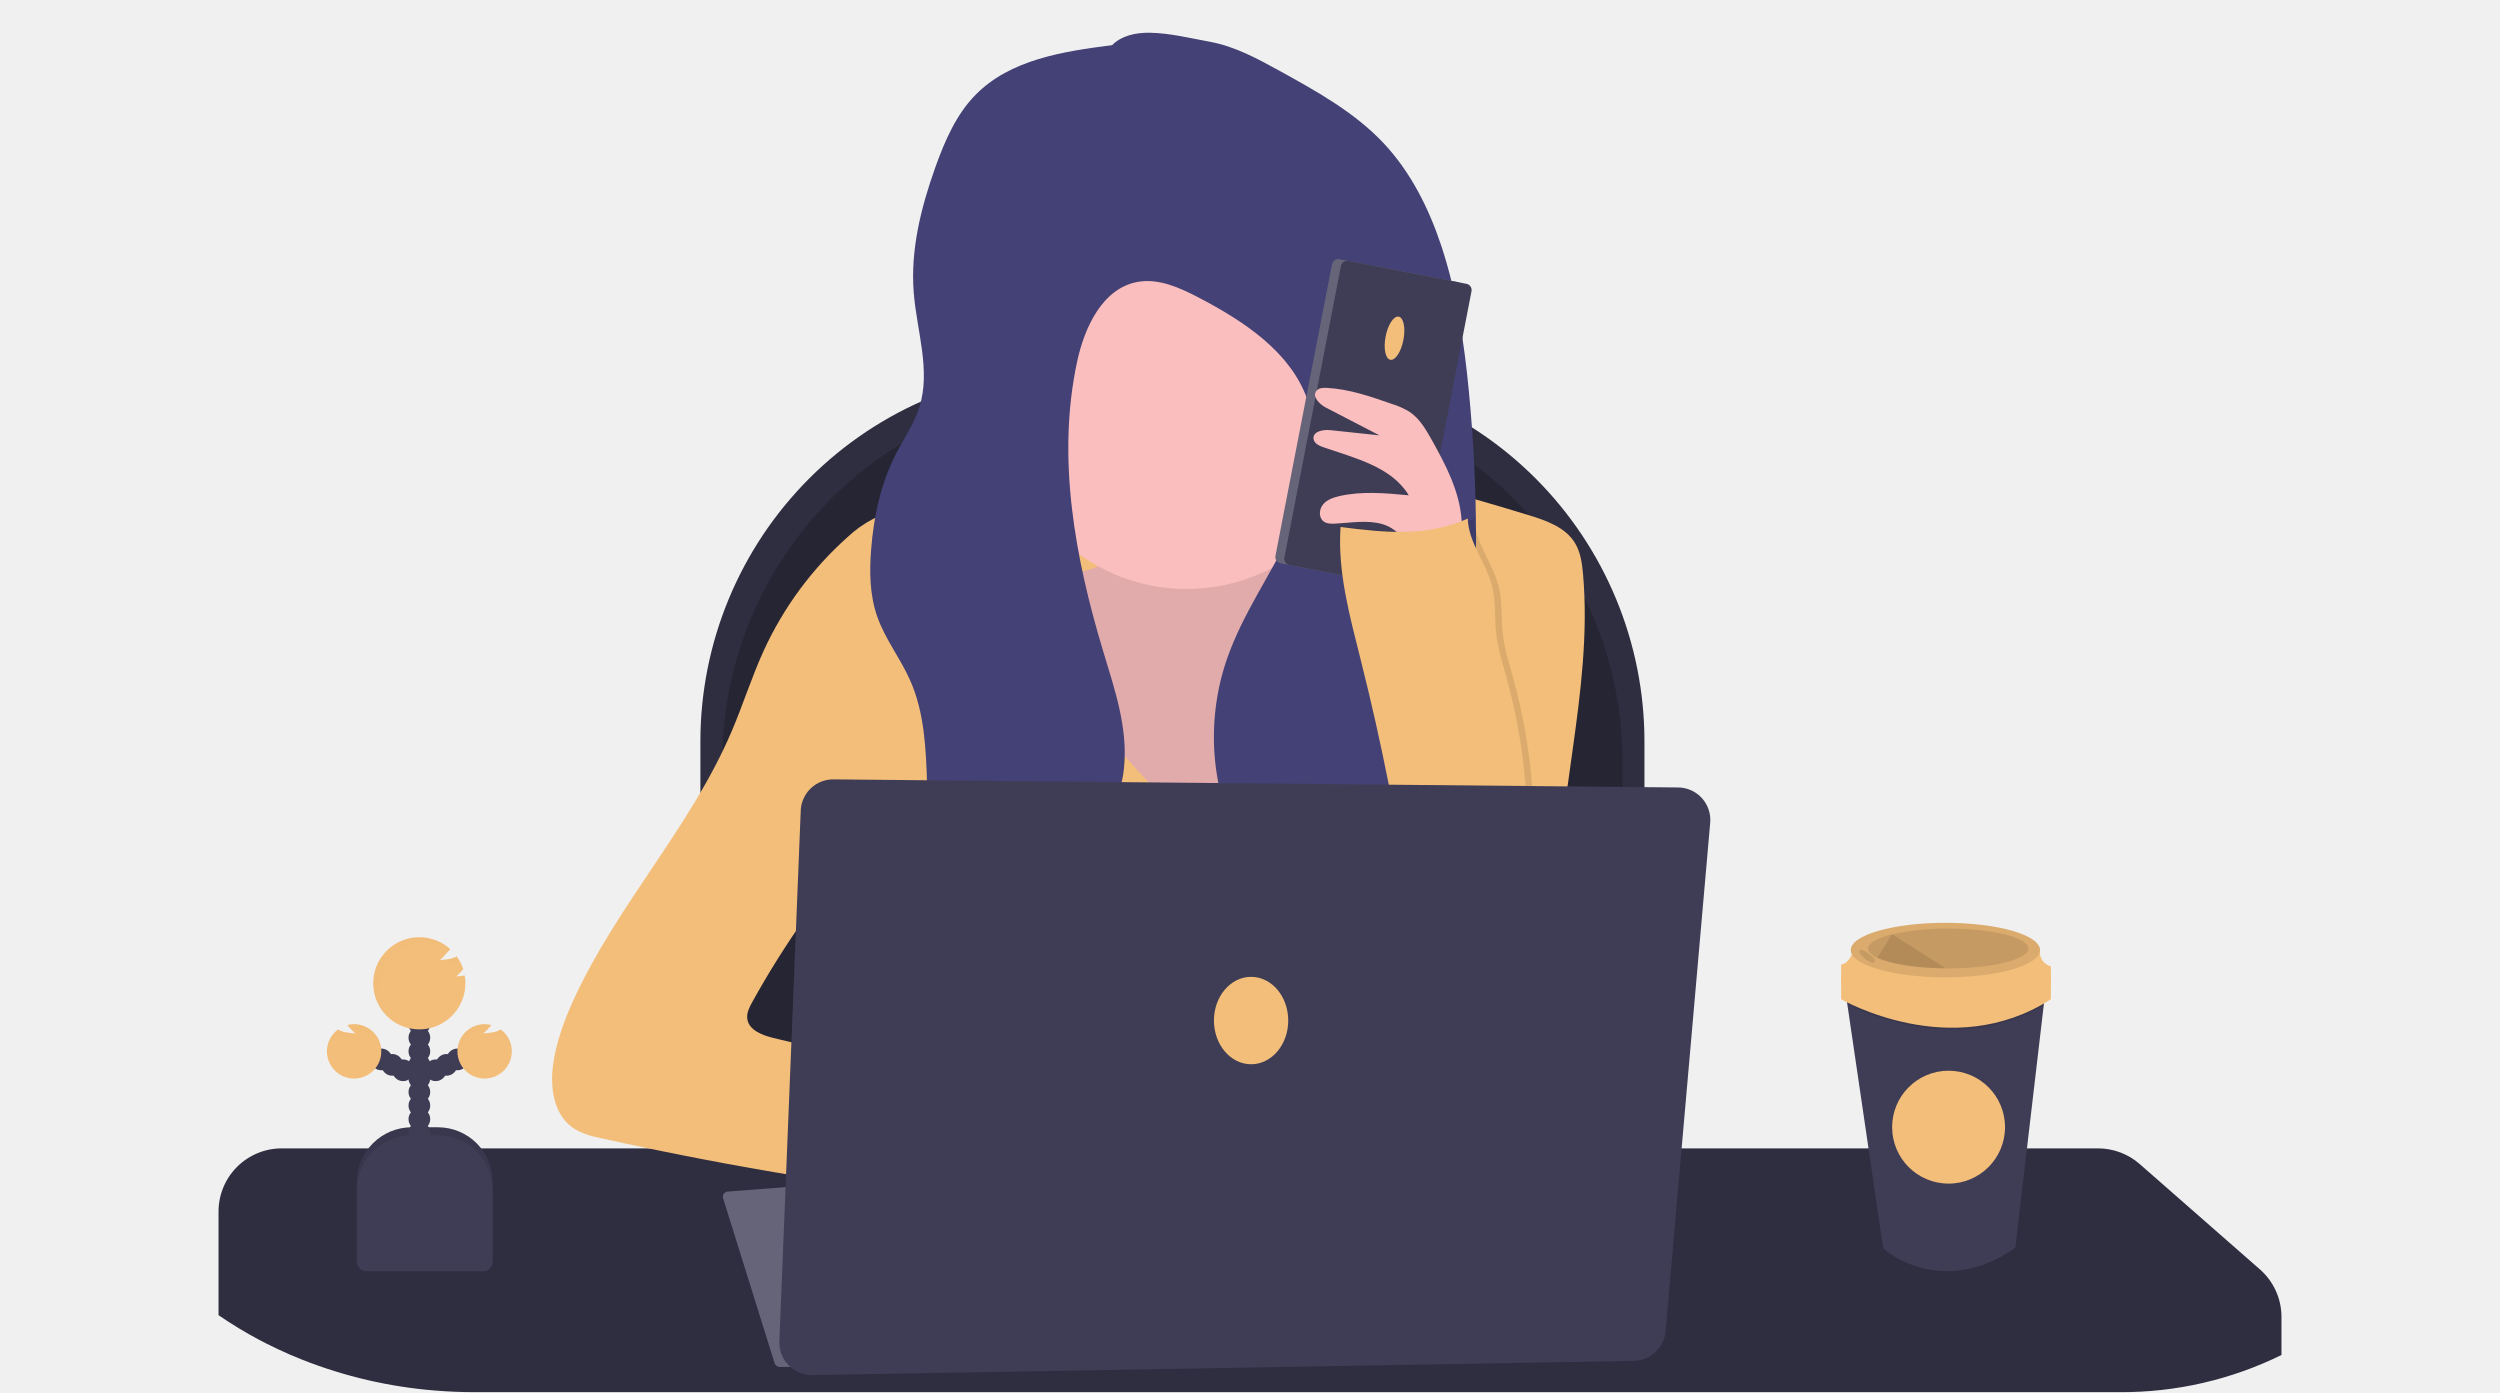
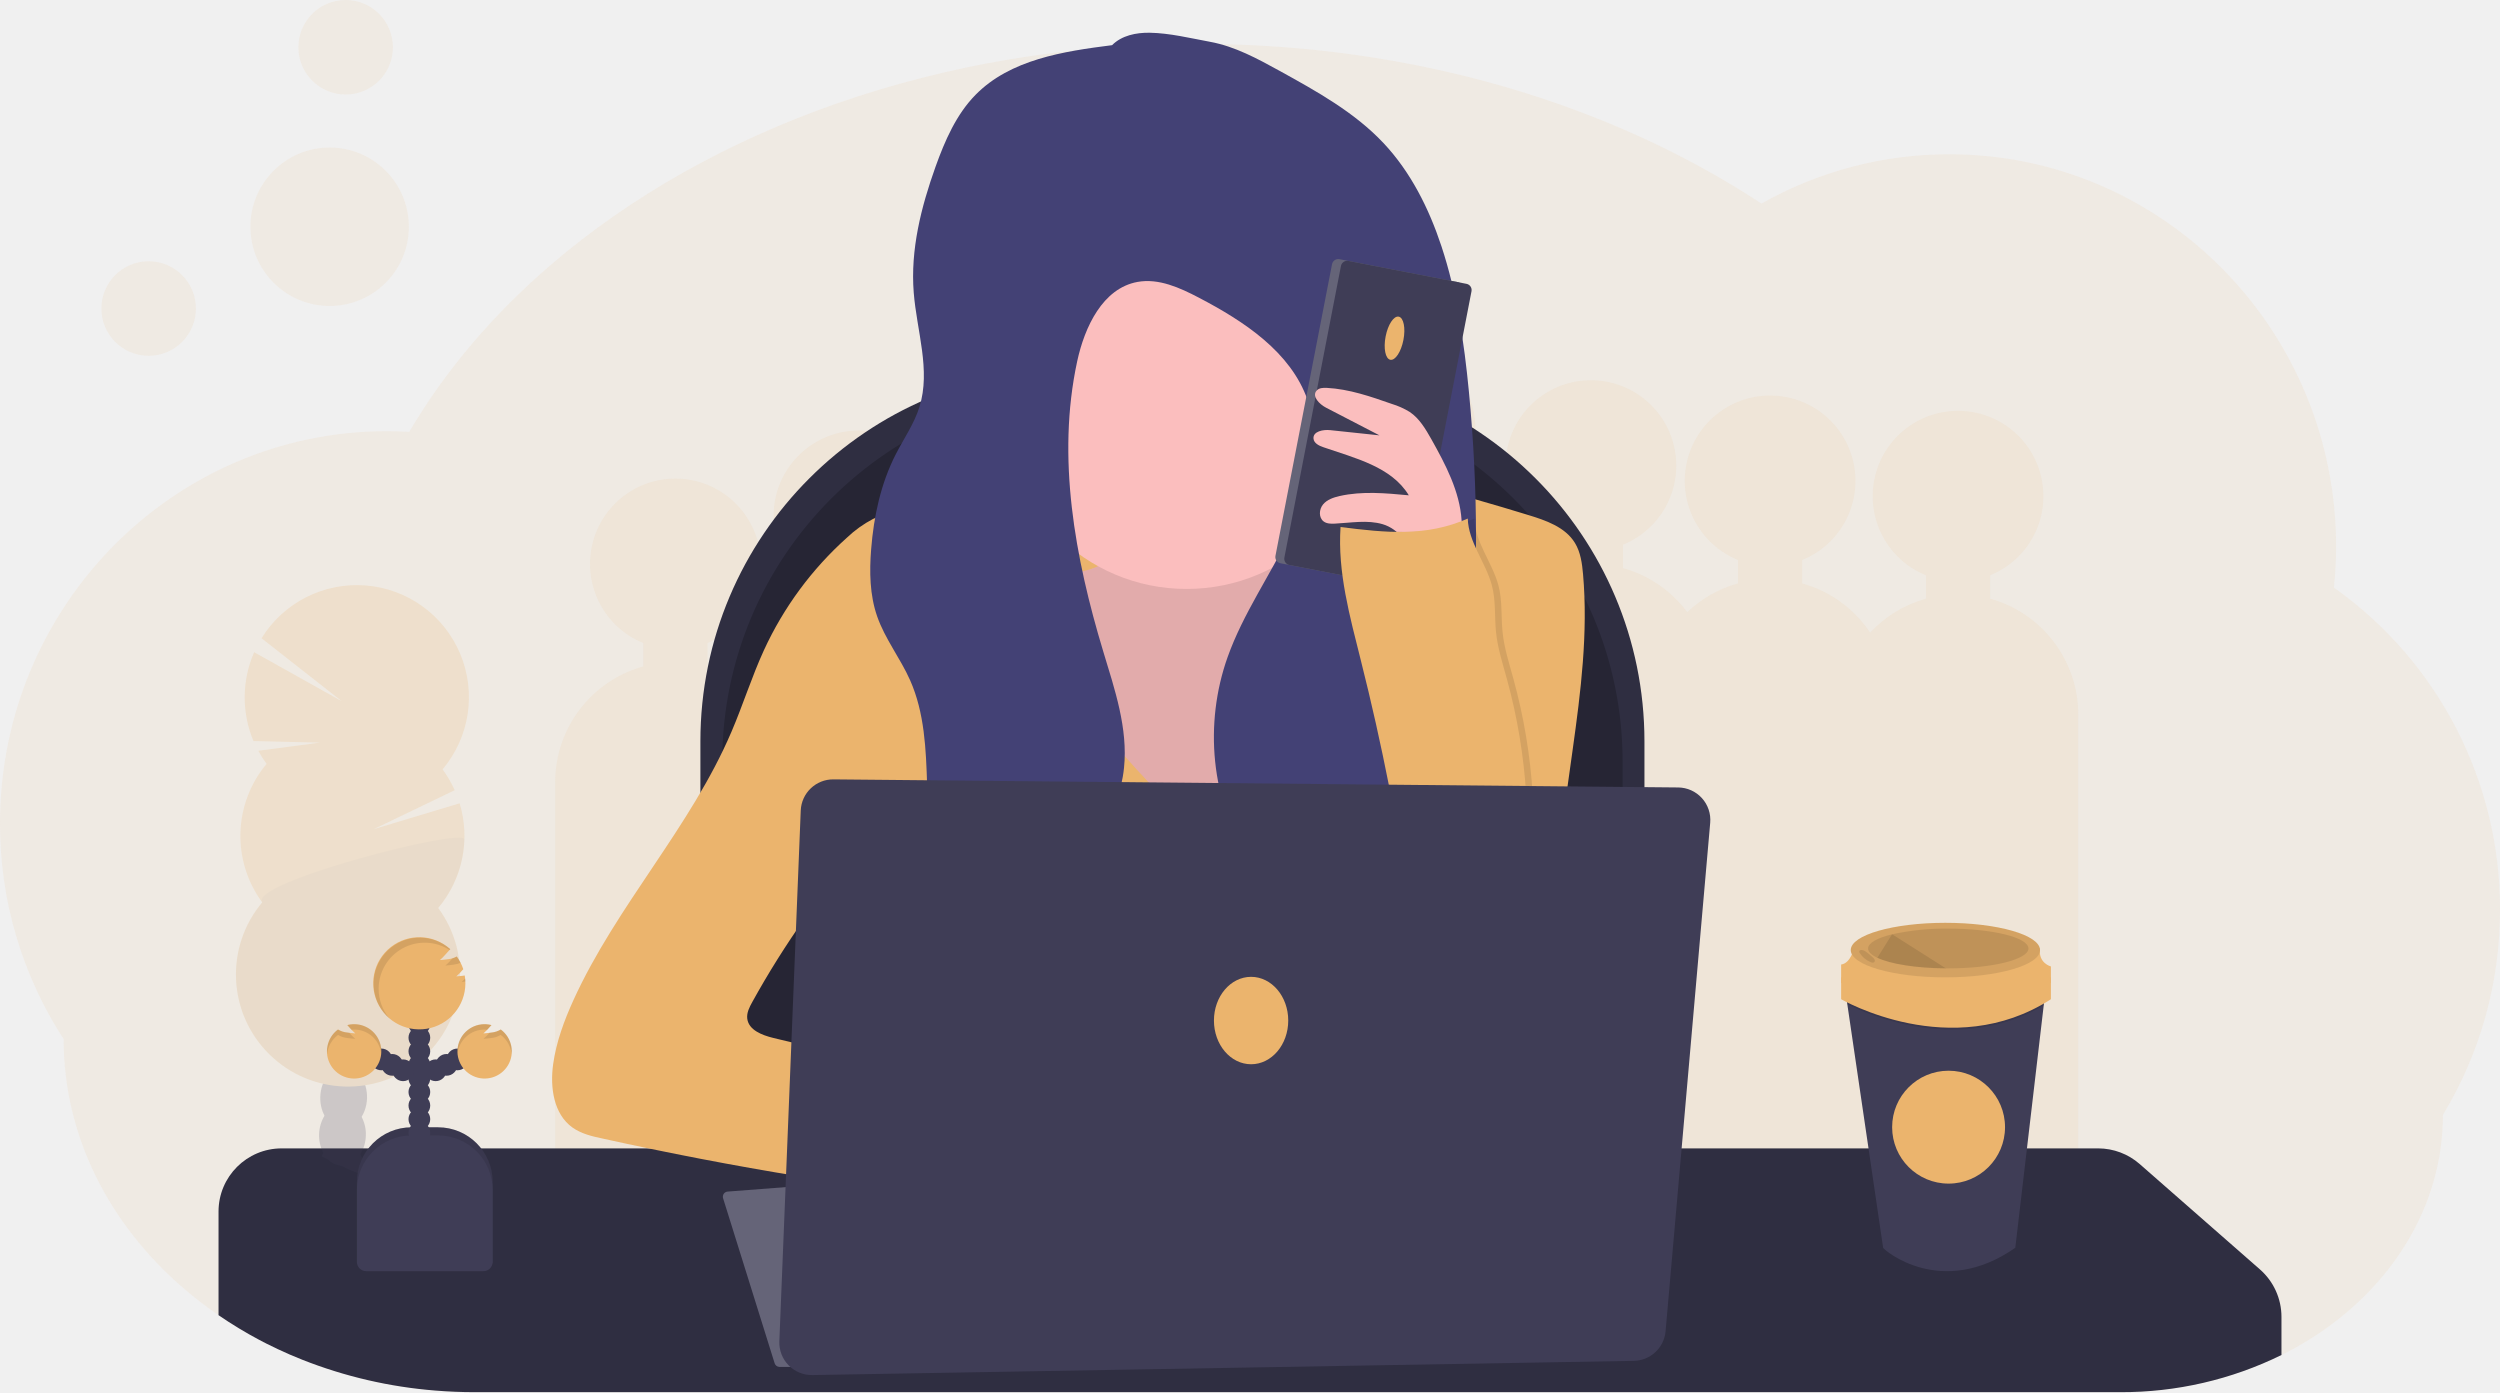
- <svg xmlns="http://www.w3.org/2000/svg" width="1144" height="637" viewBox="0 0 1144 637" fill="none">
-   <g clip-path="url(#clip0)">
-     <path d="M490.78 169H582.21C604.572 168.999 626.716 173.402 647.376 181.959C668.037 190.516 686.81 203.058 702.623 218.87C718.436 234.682 730.979 253.454 739.537 274.114C748.095 294.774 752.5 316.918 752.5 339.28V570H320.5V339.28C320.5 294.119 338.44 250.808 370.374 218.874C402.308 186.94 445.619 169 490.78 169V169Z" fill="#2F2E41" />
-     <path opacity="0.2" d="M500.78 178.28H572.21C594.572 178.279 616.716 182.682 637.376 191.239C658.037 199.796 676.81 212.338 692.623 228.15C708.436 243.962 720.979 262.734 729.537 283.394C738.095 304.054 742.5 326.198 742.5 348.56V560.71H330.5V348.56C330.5 303.399 348.44 260.088 380.374 228.154C412.308 196.22 455.619 178.28 500.78 178.28V178.28Z" fill="black" />
-     <path d="M1044 602.59V620.05C1021.05 631.333 995.809 637.151 970.24 637.05H217.17C211.17 637.05 205.223 636.81 199.33 636.33C178.387 634.68 157.807 629.915 138.27 622.19C134.457 620.683 130.717 619.063 127.05 617.33C125.303 616.51 123.573 615.667 121.86 614.8C120.79 614.26 119.72 613.7 118.66 613.14C112.229 609.726 105.999 605.947 100 601.82V554.4C100 546.735 103.045 539.384 108.465 533.965C113.884 528.545 121.235 525.5 128.9 525.5H960.13C967.122 525.513 973.873 528.06 979.13 532.67L1034.13 580.87C1037.23 583.578 1039.71 586.917 1041.41 590.663C1043.12 594.409 1044 598.475 1044 602.59V602.59Z" fill="#2F2E41" />
-     <path d="M482.67 225.81C460.863 227.25 439.14 229.583 417.5 232.81C411.35 233.73 405.11 234.75 399.5 237.47C395.141 239.753 391.122 242.634 387.56 246.03C371.496 260.421 358.562 277.961 349.56 297.56C343.99 309.71 339.99 322.56 334.74 334.81C316.05 378.56 282.15 414.34 262.42 457.63C258.15 467 254.55 476.78 253.12 486.97C251.64 497.51 253.32 509.81 261.98 515.97C265.98 518.8 270.84 519.97 275.6 520.97C335.521 534.24 396.14 544.139 457.17 550.62C450.56 544.24 448.35 534.35 449.22 525.21C450.09 516.07 453.68 507.43 457.22 498.96C422.68 491.34 388.227 483.34 353.86 474.96C348.73 473.71 342.57 471.36 341.94 466.12C341.62 463.45 342.94 460.88 344.24 458.53C358.897 431.989 376.473 407.169 396.64 384.53C396.64 412.59 395.25 444.28 395.25 472.35H719.35C715.452 456.334 713.161 439.97 712.51 423.5C711 369.74 729.1 316.39 724.4 262.74C723.96 257.79 723.28 252.69 720.69 248.45C716.22 241.13 707.3 238.1 699.1 235.6C667.66 226.04 635.56 216.37 602.7 217.12C592.93 217.35 583.2 218.49 573.49 219.64C543.9 223.13 512.4 223.84 482.67 225.81Z" fill="#F3BE7A" />
-     <path d="M330.88 548.32L354.48 623.85C354.631 624.328 354.93 624.746 355.335 625.043C355.74 625.34 356.228 625.5 356.73 625.5H458L434 537.5L332.94 545.27C332.588 545.299 332.247 545.407 331.942 545.585C331.637 545.764 331.376 546.008 331.179 546.301C330.981 546.594 330.852 546.927 330.8 547.277C330.748 547.626 330.776 547.983 330.88 548.32V548.32Z" fill="#656478" />
-     <path d="M504 258.29C499.6 260.82 494.47 261.73 489.47 262.6L457.2 268.2C450.92 269.29 444.31 270.53 439.47 274.68C429.57 283.15 431.71 298.74 434.71 311.42L440.71 336.86C445.23 355.98 449.85 375.33 459.12 392.65C475.31 422.88 505.01 444.65 537.67 455.14C549.34 458.89 561.67 461.33 573.85 459.99C597.71 457.37 618.12 440.36 630.7 419.91C643.28 399.46 649.27 375.74 654.76 352.36C660.03 329.98 665.04 307.28 664.7 284.28C664.6 277.12 663.88 269.64 660.06 263.57C651.69 250.24 632.72 249.24 617.17 251.7C614.75 252.09 612.24 252.51 609.91 251.78C602.91 249.6 602.75 239.99 599.75 233.32C594.08 220.74 577.26 218.51 563.51 219.65C549.76 220.79 528.35 222.26 516.37 230.05C504.85 237.5 517.51 250.5 504 258.29Z" fill="#FBBEBE" />
-     <path opacity="0.1" d="M504 258.29C499.6 260.82 494.47 261.73 489.47 262.6L457.2 268.2C450.92 269.29 444.31 270.53 439.47 274.68C429.57 283.15 431.71 298.74 434.71 311.42L440.71 336.86C445.23 355.98 449.85 375.33 459.12 392.65C475.31 422.88 505.01 444.65 537.67 455.14C549.34 458.89 561.67 461.33 573.85 459.99C597.71 457.37 618.12 440.36 630.7 419.91C643.28 399.46 649.27 375.74 654.76 352.36C660.03 329.98 665.04 307.28 664.7 284.28C664.6 277.12 663.88 269.64 660.06 263.57C651.69 250.24 632.72 249.24 617.17 251.7C614.75 252.09 612.24 252.51 609.91 251.78C602.91 249.6 602.75 239.99 599.75 233.32C594.08 220.74 577.26 218.51 563.51 219.65C549.76 220.79 528.35 222.26 516.37 230.05C504.85 237.5 517.51 250.5 504 258.29Z" fill="black" />
-     <path d="M477.29 286.95C482.17 297.19 485.83 308.05 491.73 317.74C496.42 325.44 502.43 332.23 508.41 338.98C523.9 356.5 539.59 374.16 558.76 387.5C566.699 346.717 585.876 308.964 614.13 278.5C622.39 269.63 632.73 260.89 644.85 261.22C652.37 261.43 659.31 265.16 665.57 269.31C672.57 273.94 679.19 279.31 684.22 285.98C692.17 296.6 695.6 310.05 696.22 323.3C696.84 336.55 694.78 349.77 692.74 362.87L682.24 430.58C681.63 434.5 680.78 438.83 677.58 441.18C675.763 442.331 673.714 443.069 671.58 443.34C633.41 450.77 594.07 445.95 555.18 445.57C512.18 445.16 467.99 450.06 427.26 436.38C425.13 435.66 422.92 434.83 421.48 433.12C420.534 431.83 419.854 430.365 419.48 428.81C409.99 398.09 417.6 365.08 423.23 333.43C427.688 308.348 430.862 283.055 432.74 257.65C432.91 255.36 458.07 260.42 460.88 262.04C468.53 266.57 473.61 279.23 477.29 286.95Z" fill="#F3BE7A" />
-     <path d="M543 269.5C589.392 269.5 627 231.892 627 185.5C627 139.108 589.392 101.5 543 101.5C496.608 101.5 459 139.108 459 185.5C459 231.892 496.608 269.5 543 269.5Z" fill="#FBBEBE" />
-     <path d="M508.88 20.67C486.47 23.51 462.28 27.26 446.44 43.36C437.58 52.36 432.39 64.36 428.12 76.24C421.5 94.74 416.57 114.24 418.12 133.87C419.5 151.43 426 169.39 420.74 186.21C418.32 193.95 413.57 200.71 409.88 207.92C403.04 221.31 399.82 236.32 398.64 251.31C397.82 261.62 397.98 272.23 401.37 282C404.98 292.4 412.02 301.25 416.48 311.31C423.08 326.17 423.74 342.89 424.25 359.14C424.76 375.39 425.19 391.53 425.57 407.72C425.81 417.9 425.83 428.8 420.2 437.29C440.99 428.96 462.07 420.46 479.86 406.86C497.65 393.26 512.05 373.65 514.35 351.37C516.21 333.31 510.11 315.51 504.85 298.13C491.85 255.13 483.45 209.29 492.91 165.38C496.32 149.57 504.61 131.92 520.52 129.01C530.23 127.24 539.92 131.67 548.67 136.25C569.35 147.07 590.67 161.07 598.37 183.1C605.37 203.02 599.48 225.21 590.37 244.23C581.26 263.25 568.86 280.74 561.78 300.62C550.91 331.12 553.97 366.83 572.03 393.7C590.09 420.57 623.46 437.1 655.55 432.76C653.04 421.92 645.17 413.16 640.95 402.86C633.28 384.15 638.45 362.63 646.7 344.17C654.95 325.71 666.21 308.5 671.37 288.9C675.01 275.1 675.45 260.68 675.43 246.41C675.43 223.95 674.32 201.48 672.16 179.12C670 156.76 666.7 134.12 659.58 112.61C653.86 95.36 645.53 78.68 633.07 65.45C619.81 51.36 602.55 41.81 585.6 32.45C575.46 26.87 565.1 21.22 553.72 19.13C544.72 17.48 535.26 15.13 526.08 14.98C519.84 14.89 513.28 16.24 508.88 20.67Z" fill="#434175" />
-     <path d="M666.98 129.089L612.938 118.604C611.366 118.299 609.844 119.326 609.539 120.898L583.647 254.35C583.342 255.922 584.369 257.444 585.941 257.749L639.984 268.234C641.556 268.539 643.078 267.512 643.383 265.94L669.275 132.488C669.58 130.916 668.553 129.394 666.98 129.089Z" fill="#656478" />
-     <path d="M671.065 129.882L617.023 119.396C615.451 119.091 613.929 120.119 613.624 121.691L587.732 255.142C587.427 256.715 588.454 258.237 590.026 258.542L644.068 269.027C645.641 269.332 647.163 268.305 647.468 266.732L673.36 133.281C673.665 131.709 672.637 130.187 671.065 129.882Z" fill="#3F3D56" />
-     <path d="M642.206 155.554C643.263 150.105 642.296 145.334 640.046 144.898C637.796 144.461 635.115 148.524 634.058 153.973C633.001 159.422 633.968 164.193 636.218 164.63C638.468 165.066 641.149 161.003 642.206 155.554Z" fill="#F3BE7A" />
-     <path d="M655 201C652.36 196.33 649.54 191.5 645.09 188.51C642.532 186.941 639.783 185.708 636.91 184.84C627.22 181.45 617.37 178.03 607.12 177.49C605.45 177.41 603.54 177.49 602.45 178.77C600.21 181.4 603.76 184.98 606.83 186.57L631.25 199.22L608.74 196.84C605.47 196.49 600.81 197.38 601.05 200.66C601.21 202.81 603.57 203.98 605.61 204.66C620.06 209.66 636.76 213.58 644.67 226.66C634.13 225.66 623.36 224.66 613.03 226.98C610.2 227.62 607.27 228.61 605.42 230.84C603.57 233.07 603.36 236.84 605.69 238.61C607.13 239.68 609.07 239.71 610.87 239.61C618.2 239.26 625.72 237.8 632.76 239.89C639.8 241.98 646.05 249.36 643.62 256.28C649.86 256.84 657.24 256.28 663.01 253.59C669.37 250.59 669.22 244.95 668.83 238.15C668 224.83 661.39 212.4 655 201Z" fill="#FBBEBE" />
-     <path opacity="0.1" d="M648.69 418.99C643.094 379.638 635.416 340.61 625.69 302.07C620.69 282.07 615.01 261.73 616.44 241.15C637.1 243.78 655.61 245.73 674.65 237.29C674.96 248.1 682.8 257.29 685.65 267.74C687.56 274.74 686.84 282.15 687.59 289.36C688.34 296.57 690.59 303.56 692.52 310.57C702.096 345.307 704.354 381.655 699.15 417.31C681.48 419.41 666.32 421.72 648.69 418.99Z" fill="black" />
-     <path d="M645.69 418.99C640.094 379.638 632.416 340.61 622.69 302.07C617.69 282.07 612.01 261.73 613.44 241.15C634.1 243.78 652.61 245.73 671.65 237.29C671.96 248.1 679.8 257.29 682.65 267.74C684.56 274.74 683.84 282.15 684.59 289.36C685.34 296.57 687.59 303.56 689.52 310.57C699.096 345.307 701.354 381.655 696.15 417.31C678.48 419.41 663.32 421.72 645.69 418.99Z" fill="#F3BE7A" />
-     <path d="M356.63 613.77L366.42 370.9C366.576 367.039 368.229 363.391 371.029 360.729C373.83 358.067 377.556 356.6 381.42 356.64L767.94 360.34C769.988 360.361 772.01 360.805 773.878 361.645C775.746 362.484 777.421 363.701 778.796 365.219C780.172 366.736 781.219 368.521 781.872 370.463C782.525 372.404 782.769 374.46 782.59 376.5L762.17 609.17C761.849 612.829 760.185 616.239 757.498 618.743C754.811 621.247 751.292 622.667 747.62 622.73L371.74 629.23C369.716 629.264 367.707 628.885 365.835 628.116C363.963 627.346 362.268 626.203 360.854 624.756C359.439 623.308 358.335 621.588 357.609 619.699C356.882 617.81 356.549 615.792 356.63 613.77Z" fill="#3F3D56" />
-     <path d="M572.5 487C581.889 487 589.5 478.046 589.5 467C589.5 455.954 581.889 447 572.5 447C563.111 447 555.5 455.954 555.5 467C555.5 478.046 563.111 487 572.5 487Z" fill="#F3BE7A" />
-     <path d="M936 453.26L935.2 460.12L922.2 570.98C888.31 594.61 861.95 571.9 861.72 570.98L845.34 459.6L844.41 453.26H936Z" fill="#3F3D56" />
-     <path opacity="0.1" d="M936 453.26L935.2 460.12C897.02 482.32 856.29 465.04 845.34 459.6L844.41 453.26H936Z" fill="black" />
-     <path d="M842.5 447.24V457.24C842.5 457.24 893 486.6 938.5 457.24V447.24H842.5Z" fill="#F3BE7A" />
-     <path d="M848.37 434.03C848.37 434.03 846.9 440.78 842.5 441.37V449.88H938.5V442.25C938.5 442.25 932.63 440.78 933.5 434.03H848.37Z" fill="#F3BE7A" />
-     <path d="M890.21 447.24C914.124 447.24 933.51 441.653 933.51 434.76C933.51 427.868 914.124 422.28 890.21 422.28C866.296 422.28 846.91 427.868 846.91 434.76C846.91 441.653 866.296 447.24 890.21 447.24Z" fill="#F3BE7A" />
-     <path opacity="0.1" d="M890.21 447.24C914.124 447.24 933.51 441.653 933.51 434.76C933.51 427.868 914.124 422.28 890.21 422.28C866.296 422.28 846.91 427.868 846.91 434.76C846.91 441.653 866.296 447.24 890.21 447.24Z" fill="black" />
-     <path opacity="0.1" d="M928.22 434.03C928.22 439.03 911.8 443.13 891.53 443.13H890.45C876.84 443.03 865.08 441.13 859.08 438.29C856.37 437.01 854.83 435.56 854.83 434.03C854.83 431.49 859.03 429.19 865.83 427.54C874.279 425.692 882.912 424.817 891.56 424.93C911.8 424.93 928.22 429 928.22 434.03Z" fill="black" />
-     <path opacity="0.1" d="M890.45 443.13C876.84 443.03 865.08 441.13 859.08 438.29L865.8 427.5L890.45 443.13Z" fill="black" />
-     <path opacity="0.1" d="M852.1 434.73C851.58 434.62 850.89 434.8 850.79 435.32C850.777 435.585 850.847 435.847 850.99 436.07C852.136 437.883 853.802 439.308 855.77 440.16C856.106 440.349 856.477 440.468 856.86 440.51C857.06 440.534 857.262 440.497 857.44 440.404C857.619 440.312 857.765 440.167 857.86 439.99C857.915 439.839 857.937 439.678 857.925 439.517C857.913 439.357 857.867 439.201 857.79 439.06C857.484 438.519 857.06 438.054 856.55 437.7C855.21 436.65 853.84 435.02 852.1 434.73Z" fill="black" />
-     <path d="M891.67 541.62C905.935 541.62 917.5 530.055 917.5 515.79C917.5 501.524 905.935 489.96 891.67 489.96C877.404 489.96 865.84 501.524 865.84 515.79C865.84 530.055 877.404 541.62 891.67 541.62Z" fill="#F3BE7A" />
-     <path d="M188.33 515.85H200.44C207.07 515.85 213.429 518.484 218.118 523.172C222.806 527.861 225.44 534.22 225.44 540.85V578H163.33V540.85C163.33 534.22 165.964 527.861 170.652 523.172C175.341 518.484 181.7 515.85 188.33 515.85V515.85Z" fill="#3F3D56" />
-     <path opacity="0.1" d="M188.33 515.85H200.44C207.07 515.85 213.429 518.484 218.118 523.172C222.806 527.861 225.44 534.22 225.44 540.85V578H163.33V540.85C163.33 534.22 165.964 527.861 170.652 523.172C175.341 518.484 181.7 515.85 188.33 515.85V515.85Z" fill="black" />
-     <path d="M191.9 529.52C194.645 529.52 196.87 527.295 196.87 524.55C196.87 521.805 194.645 519.58 191.9 519.58C189.155 519.58 186.93 521.805 186.93 524.55C186.93 527.295 189.155 529.52 191.9 529.52Z" fill="#3F3D56" />
-     <path d="M191.9 523.31C194.645 523.31 196.87 521.085 196.87 518.34C196.87 515.595 194.645 513.37 191.9 513.37C189.155 513.37 186.93 515.595 186.93 518.34C186.93 521.085 189.155 523.31 191.9 523.31Z" fill="#3F3D56" />
-     <path d="M191.9 517.09C194.645 517.09 196.87 514.865 196.87 512.12C196.87 509.375 194.645 507.15 191.9 507.15C189.155 507.15 186.93 509.375 186.93 512.12C186.93 514.865 189.155 517.09 191.9 517.09Z" fill="#3F3D56" />
-     <path d="M191.9 510.88C194.645 510.88 196.87 508.655 196.87 505.91C196.87 503.165 194.645 500.94 191.9 500.94C189.155 500.94 186.93 503.165 186.93 505.91C186.93 508.655 189.155 510.88 191.9 510.88Z" fill="#3F3D56" />
-     <path d="M191.9 504.67C194.645 504.67 196.87 502.445 196.87 499.7C196.87 496.955 194.645 494.73 191.9 494.73C189.155 494.73 186.93 496.955 186.93 499.7C186.93 502.445 189.155 504.67 191.9 504.67Z" fill="#3F3D56" />
-     <path d="M191.9 498.46C194.645 498.46 196.87 496.235 196.87 493.49C196.87 490.745 194.645 488.52 191.9 488.52C189.155 488.52 186.93 490.745 186.93 493.49C186.93 496.235 189.155 498.46 191.9 498.46Z" fill="#3F3D56" />
-     <path d="M191.9 492.25C194.645 492.25 196.87 490.025 196.87 487.28C196.87 484.535 194.645 482.31 191.9 482.31C189.155 482.31 186.93 484.535 186.93 487.28C186.93 490.025 189.155 492.25 191.9 492.25Z" fill="#3F3D56" />
-     <path d="M199.36 494.73C202.105 494.73 204.33 492.505 204.33 489.76C204.33 487.015 202.105 484.79 199.36 484.79C196.615 484.79 194.39 487.015 194.39 489.76C194.39 492.505 196.615 494.73 199.36 494.73Z" fill="#3F3D56" />
-     <path d="M204.33 492.25C207.075 492.25 209.3 490.025 209.3 487.28C209.3 484.535 207.075 482.31 204.33 482.31C201.585 482.31 199.36 484.535 199.36 487.28C199.36 490.025 201.585 492.25 204.33 492.25Z" fill="#3F3D56" />
-     <path d="M209.3 489.76C212.045 489.76 214.27 487.535 214.27 484.79C214.27 482.045 212.045 479.82 209.3 479.82C206.555 479.82 204.33 482.045 204.33 484.79C204.33 487.535 206.555 489.76 209.3 489.76Z" fill="#3F3D56" />
-     <path d="M191.9 486.04C194.645 486.04 196.87 483.815 196.87 481.07C196.87 478.325 194.645 476.1 191.9 476.1C189.155 476.1 186.93 478.325 186.93 481.07C186.93 483.815 189.155 486.04 191.9 486.04Z" fill="#3F3D56" />
-     <path d="M191.9 479.83C194.645 479.83 196.87 477.605 196.87 474.86C196.87 472.115 194.645 469.89 191.9 469.89C189.155 469.89 186.93 472.115 186.93 474.86C186.93 477.605 189.155 479.83 191.9 479.83Z" fill="#3F3D56" />
-     <path d="M191.9 473.61C194.645 473.61 196.87 471.385 196.87 468.64C196.87 465.895 194.645 463.67 191.9 463.67C189.155 463.67 186.93 465.895 186.93 468.64C186.93 471.385 189.155 473.61 191.9 473.61Z" fill="#3F3D56" />
-     <path d="M191.9 467.4C194.645 467.4 196.87 465.175 196.87 462.43C196.87 459.685 194.645 457.46 191.9 457.46C189.155 457.46 186.93 459.685 186.93 462.43C186.93 465.175 189.155 467.4 191.9 467.4Z" fill="#3F3D56" />
-     <path d="M212.5 446.41C211.27 446.59 210.03 446.72 208.79 446.8C209.947 445.788 211.02 444.685 212 443.5C211.308 441.413 210.296 439.446 209 437.67C207.768 438.362 206.406 438.791 205 438.93C203.77 439.11 202.53 439.24 201.29 439.33C202.92 438 204.44 436 206.04 434.33C202.342 430.977 197.575 429.045 192.587 428.876C187.598 428.707 182.711 430.313 178.795 433.408C174.88 436.504 172.189 440.887 171.201 445.78C170.213 450.673 170.992 455.757 173.401 460.129C175.809 464.501 179.69 467.877 184.353 469.657C189.016 471.437 194.16 471.505 198.869 469.85C203.578 468.194 207.547 464.922 210.07 460.616C212.593 456.309 213.508 451.247 212.65 446.33L212.5 446.41Z" fill="#F3BE7A" />
-     <path d="M229.11 471.1C227.842 471.878 226.412 472.354 224.93 472.49C223.7 472.67 222.46 472.81 221.22 472.89C222.538 471.708 223.768 470.431 224.9 469.07C221.904 468.289 218.723 468.653 215.981 470.092C213.239 471.531 211.132 473.941 210.073 476.85C209.013 479.76 209.077 482.96 210.251 485.826C211.425 488.691 213.626 491.015 216.424 492.344C219.221 493.673 222.413 493.911 225.376 493.011C228.339 492.111 230.86 490.139 232.446 487.479C234.032 484.819 234.569 481.664 233.952 478.629C233.335 475.595 231.609 472.899 229.11 471.07V471.1Z" fill="#F3BE7A" />
-     <path d="M184.45 494.73C187.195 494.73 189.42 492.505 189.42 489.76C189.42 487.015 187.195 484.79 184.45 484.79C181.705 484.79 179.48 487.015 179.48 489.76C179.48 492.505 181.705 494.73 184.45 494.73Z" fill="#3F3D56" />
-     <path d="M179.48 492.25C182.225 492.25 184.45 490.025 184.45 487.28C184.45 484.535 182.225 482.31 179.48 482.31C176.735 482.31 174.51 484.535 174.51 487.28C174.51 490.025 176.735 492.25 179.48 492.25Z" fill="#3F3D56" />
-     <path d="M174.51 489.76C177.255 489.76 179.48 487.535 179.48 484.79C179.48 482.045 177.255 479.82 174.51 479.82C171.765 479.82 169.54 482.045 169.54 484.79C169.54 487.535 171.765 489.76 174.51 489.76Z" fill="#3F3D56" />
-     <path d="M154.7 471.1C155.967 471.88 157.398 472.356 158.88 472.49C160.11 472.67 161.35 472.81 162.59 472.89C161.27 471.71 160.04 470.434 158.91 469.07C161.907 468.289 165.087 468.653 167.829 470.092C170.571 471.531 172.678 473.941 173.737 476.85C174.797 479.76 174.734 482.96 173.559 485.826C172.385 488.691 170.184 491.015 167.387 492.344C164.589 493.673 161.397 493.911 158.434 493.011C155.471 492.111 152.95 490.139 151.364 487.479C149.778 484.819 149.241 481.664 149.858 478.629C150.475 475.595 152.201 472.899 154.7 471.07V471.1Z" fill="#F3BE7A" />
-     <path d="M188.33 519.58H200.44C207.07 519.58 213.429 522.214 218.118 526.902C222.806 531.591 225.44 537.95 225.44 544.58V577.45C225.44 578.575 224.993 579.653 224.198 580.448C223.403 581.243 222.324 581.69 221.2 581.69H167.57C166.445 581.69 165.367 581.243 164.572 580.448C163.777 579.653 163.33 578.575 163.33 577.45V544.58C163.33 537.95 165.964 531.591 170.652 526.902C175.341 522.214 181.7 519.58 188.33 519.58V519.58Z" fill="#3F3D56" />
-     <g opacity="0.1">
-       <path opacity="0.1" d="M212.88 447.77C212.377 448.308 211.843 448.815 211.28 449.29C211.85 449.29 212.41 449.2 212.98 449.14C213 448.68 212.93 448.22 212.88 447.77Z" fill="black" />
-       <path opacity="0.1" d="M203.82 441.83C205.07 441.75 206.3 441.62 207.54 441.44C208.653 441.299 209.74 441.003 210.77 440.56C210.267 439.559 209.685 438.599 209.03 437.69C208.408 438.069 207.734 438.355 207.03 438.54C206.049 439.72 204.976 440.821 203.82 441.83Z" fill="black" />
-       <path opacity="0.1" d="M173.27 452.5C173.263 448.709 174.278 444.986 176.209 441.723C178.139 438.46 180.915 435.778 184.241 433.96C187.568 432.142 191.324 431.255 195.113 431.392C198.902 431.53 202.583 432.686 205.77 434.74L206.09 434.4C204.01 432.55 201.585 431.129 198.954 430.22C196.322 429.311 193.537 428.932 190.759 429.104C187.98 429.276 185.263 429.997 182.764 431.224C180.266 432.451 178.034 434.16 176.199 436.253C174.364 438.346 172.961 440.782 172.071 443.42C171.181 446.058 170.822 448.846 171.015 451.623C171.207 454.4 171.948 457.112 173.193 459.601C174.438 462.091 176.164 464.31 178.27 466.13C175.036 462.326 173.263 457.493 173.27 452.5V452.5Z" fill="black" />
-     </g>
-     <g opacity="0.1">
-       <path opacity="0.1" d="M221.22 475.37C222.46 475.29 223.7 475.16 224.93 474.98C226.412 474.84 227.843 474.361 229.11 473.58C230.514 474.614 231.685 475.932 232.546 477.448C233.408 478.964 233.941 480.644 234.11 482.38C234.159 481.945 234.182 481.508 234.18 481.07C234.19 479.128 233.742 477.211 232.873 475.473C232.005 473.736 230.74 472.228 229.18 471.07C227.912 471.848 226.482 472.324 225 472.46L224 472.59C223.147 473.587 222.217 474.517 221.22 475.37V475.37Z" fill="black" />
-       <path opacity="0.1" d="M221.72 471.13C222.135 471.135 222.549 471.165 222.96 471.22C223.61 470.53 224.25 469.79 224.9 469.07C223.062 468.579 221.135 468.517 219.269 468.891C217.403 469.264 215.648 470.061 214.14 471.221C212.631 472.382 211.41 473.873 210.571 475.581C209.732 477.289 209.297 479.167 209.3 481.07C209.3 481.49 209.3 481.9 209.36 482.31C209.668 479.246 211.102 476.405 213.386 474.339C215.67 472.273 218.64 471.129 221.72 471.13V471.13Z" fill="black" />
-     </g>
-     <g opacity="0.1">
-       <path opacity="0.1" d="M162.59 475.37C161.35 475.29 160.11 475.16 158.88 474.98C157.397 474.842 155.967 474.363 154.7 473.58C153.296 474.614 152.125 475.932 151.264 477.448C150.402 478.964 149.87 480.644 149.7 482.38C149.652 481.945 149.628 481.508 149.63 481.07C149.621 479.128 150.068 477.211 150.937 475.473C151.805 473.736 153.071 472.228 154.63 471.07C155.897 471.85 157.328 472.325 158.81 472.46L159.81 472.59C160.658 473.592 161.588 474.522 162.59 475.37Z" fill="black" />
-       <path opacity="0.1" d="M162.09 471.13C161.672 471.135 161.254 471.165 160.84 471.22C160.2 470.53 159.56 469.79 158.91 469.07C160.748 468.579 162.675 468.517 164.541 468.891C166.407 469.264 168.162 470.061 169.67 471.221C171.179 472.382 172.4 473.873 173.239 475.581C174.078 477.289 174.513 479.167 174.51 481.07C174.51 481.49 174.51 481.9 174.45 482.31C174.143 479.246 172.708 476.405 170.424 474.339C168.14 472.273 165.17 471.129 162.09 471.13V471.13Z" fill="black" />
-     </g>
+ <svg xmlns="http://www.w3.org/2000/svg" id="a154b3ae-224e-4b43-86b8-0ffeb27982c5" data-name="Layer 1" width="1144" height="637" viewBox="0 0 1144 637">
+   <path d="M1172,547.81a180.56,180.56,0,0,1-26.12,93.88c0,34.62-16.14,66-42.32,88.87a144.74,144.74,0,0,1-21.08,15.28c-.3.19-.61.37-.92.55-.56.33-1.12.66-1.69,1l-.53.31h0c-2.39,1.35-4.83,2.65-7.32,3.87a165.67,165.67,0,0,1-73.76,17H245.17q-9,0-17.84-.72a211.15,211.15,0,0,1-61.06-14.14q-5.72-2.26-11.22-4.86-2.62-1.23-5.19-2.53c-1.07-.54-2.14-1.1-3.2-1.66A190.5,190.5,0,0,1,128,733.32a183.89,183.89,0,0,1-15.8-12.12C78.17,692,57.12,651.59,57.12,607A180.5,180.5,0,0,1,28,508.32c0-99.14,79.24-179.51,177-179.51,3,0,6,.09,9,.25.43,0,.85,0,1.28.06,16.48-28.09,38.51-53.9,65-76.62,72.24-61.9,177.82-100.92,295.43-100.92,98.82,0,189.15,27.55,258.34,73.07A174.18,174.18,0,0,1,920,202.1c97.74,0,177,80.37,177,179.51a184.9,184.9,0,0,1-1,18.78A180,180,0,0,1,1172,547.81Z" transform="translate(-28 -131.5)" fill="#ebb46d" opacity="0.1" />
+   <path d="M938.69,405.47V394.74a39.05,39.05,0,1,0-29.38,0v10.73A55,55,0,0,0,883.77,421a55.08,55.08,0,0,0-31.08-22.52V387.74a39.05,39.05,0,1,0-29.38,0v10.73a55,55,0,0,0-23.21,13.16,55.08,55.08,0,0,0-29.41-20.16V380.74a39.05,39.05,0,1,0-29.38,0v10.73a55,55,0,0,0-26,16.06,55.09,55.09,0,0,0-36.57-33.06V363.74a39.05,39.05,0,1,0-29.38,0v10.73a55,55,0,0,0-40,47.77,54.62,54.62,0,0,0-16.57-7.77V403.74a39.05,39.05,0,1,0-29.38,0v10.73a55.18,55.18,0,0,0-34.66,28.7,54.58,54.58,0,0,0-15-6.7V425.74a39.05,39.05,0,1,0-29.38,0v10.73a54.29,54.29,0,0,0-14.21,6.22,55.14,55.14,0,0,0-34.41-28.22V403.74a39.05,39.05,0,1,0-29.38,0v10.73a55.1,55.1,0,0,0-35.87,31.36,55,55,0,0,0-18.75-9.36V425.74a39.05,39.05,0,1,0-29.38,0v10.73a55,55,0,0,0-40.31,53v248H392v-22h52v22H554v-22h79v-40h68v17h82v7h86v7H979v-248A55,55,0,0,0,938.69,405.47Z" transform="translate(-28 -131.5)" fill="#ebb46d" opacity="0.1" />
+   <path d="M490.78,169h91.43A170.28,170.28,0,0,1,752.5,339.28V570a0,0,0,0,1,0,0h-432a0,0,0,0,1,0,0V339.28A170.28,170.28,0,0,1,490.78,169Z" fill="#2f2e41" />
+   <path d="M500.78,178.28h71.43A170.28,170.28,0,0,1,742.5,348.56V560.71a0,0,0,0,1,0,0h-412a0,0,0,0,1,0,0V348.56A170.28,170.28,0,0,1,500.78,178.28Z" opacity="0.2" />
+   <path d="M1072,734.09v17.46a165.67,165.67,0,0,1-73.76,17H245.17q-9,0-17.84-.72a211.15,211.15,0,0,1-61.06-14.14q-5.72-2.26-11.22-4.86-2.62-1.23-5.19-2.53c-1.07-.54-2.14-1.1-3.2-1.66A190.5,190.5,0,0,1,128,733.32V685.9A28.9,28.9,0,0,1,156.9,657H988.13a28.9,28.9,0,0,1,19,7.17l55,48.2A28.87,28.87,0,0,1,1072,734.09Z" transform="translate(-28 -131.5)" fill="#2f2e41" />
+   <path d="M510.67,357.31q-32.71,2.16-65.17,7c-6.15.92-12.39,1.94-18,4.66a52.8,52.8,0,0,0-11.94,8.56,157.38,157.38,0,0,0-38,51.53c-5.57,12.15-9.57,25-14.82,37.25-18.69,43.75-52.59,79.53-72.32,122.82-4.27,9.37-7.87,19.15-9.3,29.34-1.48,10.54.2,22.84,8.86,29,4,2.83,8.86,4,13.62,5a1641.51,1641.51,0,0,0,181.57,29.65c-6.61-6.38-8.82-16.27-7.95-25.41s4.46-17.78,8-26.25q-51.81-11.43-103.36-24c-5.13-1.25-11.29-3.6-11.92-8.84-.32-2.67,1-5.24,2.3-7.59a407.17,407.17,0,0,1,52.4-74c0,28.06-1.39,59.75-1.39,87.82H747.35a248,248,0,0,1-6.84-48.85C739,501.24,757.1,447.89,752.4,394.24c-.44-4.95-1.12-10.05-3.71-14.29-4.47-7.32-13.39-10.35-21.59-12.85-31.44-9.56-63.54-19.23-96.4-18.48-9.77.23-19.5,1.37-29.21,2.52C571.9,354.63,540.4,355.34,510.67,357.31Z" transform="translate(-28 -131.5)" fill="#ebb46d" />
+   <path d="M358.88,679.82l23.6,75.53a2.36,2.36,0,0,0,2.25,1.65H486l-24-88-101.06,7.77A2.36,2.36,0,0,0,358.88,679.82Z" transform="translate(-28 -131.5)" fill="#656478" />
+   <path d="M532,389.79c-4.4,2.53-9.53,3.44-14.53,4.31l-32.27,5.6c-6.28,1.09-12.89,2.33-17.73,6.48-9.9,8.47-7.76,24.06-4.76,36.74l6,25.44c4.52,19.12,9.14,38.47,18.41,55.79,16.19,30.23,45.89,52,78.55,62.49,11.67,3.75,24,6.19,36.18,4.85,23.86-2.62,44.27-19.63,56.85-40.08s18.57-44.17,24.06-67.55c5.27-22.38,10.28-45.08,9.94-68.08-.1-7.16-.82-14.64-4.64-20.71-8.37-13.33-27.34-14.33-42.89-11.87-2.42.39-4.93.81-7.26.08-7-2.18-7.16-11.79-10.16-18.46-5.67-12.58-22.49-14.81-36.24-13.67s-35.16,2.61-47.14,10.4C532.85,369,545.51,382,532,389.79Z" transform="translate(-28 -131.5)" fill="#fbbebe" />
+   <path d="M532,389.79c-4.4,2.53-9.53,3.44-14.53,4.31l-32.27,5.6c-6.28,1.09-12.89,2.33-17.73,6.48-9.9,8.47-7.76,24.06-4.76,36.74l6,25.44c4.52,19.12,9.14,38.47,18.41,55.79,16.19,30.23,45.89,52,78.55,62.49,11.67,3.75,24,6.19,36.18,4.85,23.86-2.62,44.27-19.63,56.85-40.08s18.57-44.17,24.06-67.55c5.27-22.38,10.28-45.08,9.94-68.08-.1-7.16-.82-14.64-4.64-20.71-8.37-13.33-27.34-14.33-42.89-11.87-2.42.39-4.93.81-7.26.08-7-2.18-7.16-11.79-10.16-18.46-5.67-12.58-22.49-14.81-36.24-13.67s-35.16,2.61-47.14,10.4C532.85,369,545.51,382,532,389.79Z" transform="translate(-28 -131.5)" opacity="0.1" />
+   <path d="M505.29,418.45c4.88,10.24,8.54,21.1,14.44,30.79,4.69,7.7,10.7,14.49,16.68,21.24C551.9,488,567.59,505.66,586.76,519a222.93,222.93,0,0,1,55.37-109c8.26-8.87,18.6-17.61,30.72-17.28,7.52.21,14.46,3.94,20.72,8.09,7,4.63,13.62,10,18.65,16.67,7.95,10.62,11.38,24.07,12,37.32s-1.44,26.47-3.48,39.57l-10.5,67.71c-.61,3.92-1.46,8.25-4.66,10.6a14.67,14.67,0,0,1-6,2.16c-38.17,7.43-77.51,2.61-116.4,2.23-43-.41-87.19,4.49-127.92-9.19-2.13-.72-4.34-1.55-5.78-3.26a12.06,12.06,0,0,1-2-4.31c-9.49-30.72-1.88-63.73,3.75-95.38a748.38,748.38,0,0,0,9.51-75.78c.17-2.29,25.33,2.77,28.14,4.39C496.53,398.07,501.61,410.73,505.29,418.45Z" transform="translate(-28 -131.5)" fill="#ebb46d" />
+   <g opacity="0.2">
+     <path d="M194.87,668.29c0,.46-.05.91-.1,1.35q-5.72-2.26-11.22-4.86a9.1,9.1,0,0,1-5.19-2.53c-1.07-.54-2.14-1.1-3.2-1.66a13.68,13.68,0,0,1,.81-1.46c2.06-3.26,5.19-5.3,8.64-5.19s6.44,2.34,8.29,5.71A16.87,16.87,0,0,1,194.87,668.29Z" transform="translate(-28 -131.5)" fill="#3f3d56" />
+     <path d="M195.41,651.17a16.88,16.88,0,0,1-2.51,8.48c-2.06,3.25-5.19,5.29-8.64,5.18l-.71-.05a9.1,9.1,0,0,1-5.19-2.53,12.53,12.53,0,0,1-2.39-3.12,17.55,17.55,0,0,1,.54-17.12c2.06-3.26,5.19-5.3,8.64-5.19s6.44,2.34,8.29,5.71A16.87,16.87,0,0,1,195.41,651.17Z" transform="translate(-28 -131.5)" fill="#3f3d56" />
+     <ellipse cx="185.25" cy="633.7" rx="14.01" ry="10.7" transform="translate(-481.98 667.38) rotate(-88.19)" fill="#3f3d56" />
+     <ellipse cx="185.79" cy="616.59" rx="14.01" ry="10.7" transform="translate(-464.35 651.34) rotate(-88.19)" fill="#3f3d56" />
+     <ellipse cx="186.33" cy="599.47" rx="14.01" ry="10.7" transform="translate(-446.72 635.3) rotate(-88.19)" fill="#3f3d56" />
+     <path d="M150,481.05a49.66,49.66,0,0,1-3.8-6l28.26-3.73L144,470.6a51.38,51.38,0,0,1,.31-40.64l40.12,22.44-36.75-28.84a51.28,51.28,0,1,1,82.84,60,51.12,51.12,0,0,1,5.55,9.53L199,510.93l39.33-11.83A51.34,51.34,0,0,1,228.53,547,51.28,51.28,0,1,1,148,544.43a51.28,51.28,0,0,1,2-63.38Z" transform="translate(-28 -131.5)" fill="#ebb46d" />
+     <path d="M240.5,515.62a51.06,51.06,0,0,1-12,31.35A51.28,51.28,0,1,1,148,544.43C141.37,535.49,240.68,509.87,240.5,515.62Z" transform="translate(-28 -131.5)" opacity="0.1" />
  </g>
-   <defs>
-     <clipPath id="clip0">
-       <rect width="1144" height="637" fill="white" />
-     </clipPath>
-   </defs>
+   <circle cx="68.02" cy="141.18" r="21.63" fill="#ebb46d" opacity="0.1" />
+   <circle cx="158.17" cy="21.63" r="21.63" fill="#ebb46d" opacity="0.1" />
+   <circle cx="150.84" cy="103.76" r="36.25" fill="#ebb46d" opacity="0.1" />
+   <circle cx="543" cy="185.5" r="84" fill="#fbbebe" />
+   <path d="M536.88,152.17c-22.41,2.84-46.6,6.59-62.44,22.69-8.86,9-14.05,21-18.32,32.88-6.62,18.5-11.55,38-10,57.63,1.38,17.56,7.88,35.52,2.62,52.34-2.42,7.74-7.17,14.5-10.86,21.71-6.84,13.39-10.06,28.4-11.24,43.39-.82,10.31-.66,20.92,2.73,30.69,3.61,10.4,10.65,19.25,15.11,29.31,6.6,14.86,7.26,31.58,7.77,47.83s.94,32.39,1.32,48.58c.24,10.18.26,21.08-5.37,29.57,20.79-8.33,41.87-16.83,59.66-30.43s32.19-33.21,34.49-55.49c1.86-18.06-4.24-35.86-9.5-53.24-13-43-21.4-88.84-11.94-132.75,3.41-15.81,11.7-33.46,27.61-36.37,9.71-1.77,19.4,2.66,28.15,7.24,20.68,10.82,42,24.82,49.7,46.85,7,19.92,1.11,42.11-8,61.13s-21.51,36.51-28.59,56.39c-10.87,30.5-7.81,66.21,10.25,93.08s51.43,43.4,83.52,39.06c-2.51-10.84-10.38-19.6-14.6-29.9-7.67-18.71-2.5-40.23,5.75-58.69S694.21,440,699.37,420.4c3.64-13.8,4.08-28.22,4.06-42.49,0-22.46-1.11-44.93-3.27-67.29s-5.46-45-12.58-66.51c-5.72-17.25-14.05-33.93-26.51-47.16-13.26-14.09-30.52-23.64-47.47-33-10.14-5.58-20.5-11.23-31.88-13.32-9-1.65-18.46-4-27.64-4.15C547.84,146.39,541.28,147.74,536.88,152.17Z" transform="translate(-28 -131.5)" fill="#434175" />
+   <rect x="624.01" y="254.09" width="60.85" height="141.74" rx="2.9" transform="translate(45.9 -250.24) rotate(10.98)" fill="#656478" />
+   <rect x="628.09" y="254.88" width="60.85" height="141.74" rx="2.9" transform="translate(46.13 -251) rotate(10.98)" fill="#3f3d56" />
+   <ellipse cx="666.17" cy="286.29" rx="10.05" ry="4.15" transform="translate(230.2 754.21) rotate(-79.02)" fill="#ebb46d" />
+   <path d="M683,332.5c-2.64-4.67-5.46-9.5-9.91-12.49a35,35,0,0,0-8.18-3.67c-9.69-3.39-19.54-6.81-29.79-7.35-1.67-.08-3.58,0-4.67,1.28-2.24,2.63,1.31,6.21,4.38,7.8l24.42,12.65-22.51-2.38c-3.27-.35-7.93.54-7.69,3.82.16,2.15,2.52,3.32,4.56,4,14.45,5,31.15,8.92,39.06,22-10.54-1-21.31-2-31.64.32-2.83.64-5.76,1.63-7.61,3.86s-2.06,6,.27,7.77c1.44,1.07,3.38,1.1,5.18,1,7.33-.35,14.85-1.81,21.89.28s13.29,9.47,10.86,16.39c6.24.56,13.62,0,19.39-2.69,6.36-3,6.21-8.64,5.82-15.44C696,356.33,689.39,343.9,683,332.5Z" transform="translate(-28 -131.5)" fill="#fbbebe" />
+   <path d="M676.69,550.49a1125.21,1125.21,0,0,0-23-116.92c-5-20-10.68-40.34-9.25-60.92,20.66,2.63,39.17,4.58,58.21-3.86.31,10.81,8.15,20,11,30.45,1.91,7,1.19,14.41,1.94,21.62s3,14.2,4.93,21.21a260.23,260.23,0,0,1,6.63,106.74C709.48,550.91,694.32,553.22,676.69,550.49Z" transform="translate(-28 -131.5)" opacity="0.1" />
+   <path d="M673.69,550.49a1125.21,1125.21,0,0,0-23-116.92c-5-20-10.68-40.34-9.25-60.92,20.66,2.63,39.17,4.58,58.21-3.86.31,10.81,8.15,20,11,30.45,1.91,7,1.19,14.41,1.94,21.62s3,14.2,4.93,21.21a260.23,260.23,0,0,1,6.63,106.74C706.48,550.91,691.32,553.22,673.69,550.49Z" transform="translate(-28 -131.5)" fill="#ebb46d" />
+   <path d="M384.63,745.27l9.79-242.87a14.86,14.86,0,0,1,15-14.26l386.52,3.7A14.86,14.86,0,0,1,810.59,508L790.17,740.67a14.86,14.86,0,0,1-14.55,13.56l-375.88,6.5A14.87,14.87,0,0,1,384.63,745.27Z" transform="translate(-28 -131.5)" fill="#3f3d56" />
+   <ellipse cx="572.5" cy="467" rx="17" ry="20" fill="#ebb46d" />
+   <path d="M964,584.76l-.8,6.86-13,110.86c-33.89,23.63-60.25.92-60.48,0L873.34,591.1l-.93-6.34Z" transform="translate(-28 -131.5)" fill="#3f3d56" />
+   <path d="M964,584.76l-.8,6.86c-38.18,22.2-78.91,4.92-89.86-.52l-.93-6.34Z" transform="translate(-28 -131.5)" opacity="0.1" />
+   <path d="M870.5,578.74v10s50.5,29.36,96,0v-10Z" transform="translate(-28 -131.5)" fill="#ebb46d" />
+   <path d="M876.37,565.53s-1.47,6.75-5.87,7.34v8.51h96v-7.63s-5.87-1.47-5-8.22Z" transform="translate(-28 -131.5)" fill="#ebb46d" />
+   <ellipse cx="890.21" cy="434.76" rx="43.3" ry="12.48" fill="#ebb46d" />
+   <ellipse cx="890.21" cy="434.76" rx="43.3" ry="12.48" opacity="0.1" />
+   <path d="M956.22,565.53c0,5-16.42,9.1-36.69,9.1h-1.08c-13.61-.1-25.37-2-31.37-4.84-2.71-1.28-4.25-2.73-4.25-4.26,0-2.54,4.2-4.84,11-6.49a113.49,113.49,0,0,1,25.73-2.61C939.8,556.43,956.22,560.5,956.22,565.53Z" transform="translate(-28 -131.5)" opacity="0.1" />
+   <path d="M918.45,574.63c-13.61-.1-25.37-2-31.37-4.84h0L893.8,559Z" transform="translate(-28 -131.5)" opacity="0.1" />
+   <path d="M880.1,566.23c-.52-.11-1.21.07-1.31.59a1.27,1.27,0,0,0,.2.75,10.67,10.67,0,0,0,4.78,4.09,2.85,2.85,0,0,0,1.09.35,1,1,0,0,0,1-.52,1.13,1.13,0,0,0-.07-.93,4.13,4.13,0,0,0-1.24-1.36C883.21,568.15,881.84,566.52,880.1,566.23Z" transform="translate(-28 -131.5)" opacity="0.1" />
+   <circle cx="891.67" cy="515.79" r="25.83" fill="#ebb46d" />
+   <path d="M188.33,515.85h12.11a25,25,0,0,1,25,25V578a0,0,0,0,1,0,0H163.33a0,0,0,0,1,0,0V540.85A25,25,0,0,1,188.33,515.85Z" fill="#3f3d56" />
+   <path d="M188.33,515.85h12.11a25,25,0,0,1,25,25V578a0,0,0,0,1,0,0H163.33a0,0,0,0,1,0,0V540.85A25,25,0,0,1,188.33,515.85Z" opacity="0.1" />
+   <circle cx="191.9" cy="524.55" r="4.97" fill="#3f3d56" />
+   <circle cx="191.9" cy="518.34" r="4.97" fill="#3f3d56" />
+   <circle cx="191.9" cy="512.12" r="4.97" fill="#3f3d56" />
+   <circle cx="191.9" cy="505.91" r="4.97" fill="#3f3d56" />
+   <circle cx="191.9" cy="499.7" r="4.97" fill="#3f3d56" />
+   <circle cx="191.9" cy="493.49" r="4.97" fill="#3f3d56" />
+   <circle cx="191.9" cy="487.28" r="4.97" fill="#3f3d56" />
+   <circle cx="199.36" cy="489.76" r="4.97" fill="#3f3d56" />
+   <circle cx="204.33" cy="487.28" r="4.97" fill="#3f3d56" />
+   <circle cx="209.3" cy="484.79" r="4.97" fill="#3f3d56" />
+   <circle cx="191.9" cy="481.07" r="4.97" fill="#3f3d56" />
+   <circle cx="191.9" cy="474.86" r="4.97" fill="#3f3d56" />
+   <circle cx="191.9" cy="468.64" r="4.97" fill="#3f3d56" />
+   <circle cx="191.9" cy="462.43" r="4.97" fill="#3f3d56" />
+   <path d="M240.5,577.91c-1.23.18-2.47.31-3.71.39A28.56,28.56,0,0,0,240,575a21.22,21.22,0,0,0-3-5.83,10.22,10.22,0,0,1-4,1.26c-1.23.18-2.47.31-3.71.4,1.63-1.33,3.15-3.33,4.75-5a21.09,21.09,0,1,0,6.61,12Z" transform="translate(-28 -131.5)" fill="#ebb46d" />
+   <path d="M257.11,602.6a9.68,9.68,0,0,1-4.18,1.39c-1.23.18-2.47.32-3.71.4a36.4,36.4,0,0,0,3.68-3.82,12.44,12.44,0,1,0,4.21,2Z" transform="translate(-28 -131.5)" fill="#ebb46d" />
+   <circle cx="184.45" cy="489.76" r="4.97" fill="#3f3d56" />
+   <circle cx="179.48" cy="487.28" r="4.97" fill="#3f3d56" />
+   <circle cx="174.51" cy="484.79" r="4.97" fill="#3f3d56" />
+   <path d="M182.7,602.6a9.64,9.64,0,0,0,4.18,1.39c1.23.18,2.47.32,3.71.4a35.42,35.42,0,0,1-3.68-3.82,12.44,12.44,0,1,1-4.21,2Z" transform="translate(-28 -131.5)" fill="#ebb46d" />
+   <path d="M188.33,519.58h12.11a25,25,0,0,1,25,25v32.87a4.24,4.24,0,0,1-4.24,4.24H167.57a4.24,4.24,0,0,1-4.24-4.24V544.58a25,25,0,0,1,25-25Z" fill="#3f3d56" />
+   <g opacity="0.1">
+     <path d="M240.88,579.27a18.83,18.83,0,0,1-1.6,1.52c.57,0,1.13-.09,1.7-.15C241,580.18,240.93,579.72,240.88,579.27Z" transform="translate(-28 -131.5)" />
+     <path d="M231.82,573.33c1.25-.08,2.48-.21,3.72-.39a12,12,0,0,0,3.23-.88,21.28,21.28,0,0,0-1.74-2.87,7.52,7.52,0,0,1-2,.85A28.79,28.79,0,0,1,231.82,573.33Z" transform="translate(-28 -131.5)" />
+     <path d="M201.27,584a21.08,21.08,0,0,1,32.5-17.76l.32-.34a21.1,21.1,0,1,0-27.82,31.73A21,21,0,0,1,201.27,584Z" transform="translate(-28 -131.5)" />
+   </g>
+   <g opacity="0.1">
+     <path d="M249.22,606.87c1.24-.08,2.48-.21,3.71-.39a9.7,9.7,0,0,0,4.18-1.4,12.43,12.43,0,0,1,5,8.8,11.38,11.38,0,0,0,.07-1.31,12.38,12.38,0,0,0-5-10,9.68,9.68,0,0,1-4.18,1.39l-1,.13A25.37,25.37,0,0,1,249.22,606.87Z" transform="translate(-28 -131.5)" />
+     <path d="M249.72,602.63a10.19,10.19,0,0,1,1.24.09c.65-.69,1.29-1.43,1.94-2.15a12.4,12.4,0,0,0-15.6,12c0,.42,0,.83.06,1.24A12.42,12.42,0,0,1,249.72,602.63Z" transform="translate(-28 -131.5)" />
+   </g>
+   <g opacity="0.1">
+     <path d="M190.59,606.87c-1.24-.08-2.48-.21-3.71-.39a9.65,9.65,0,0,1-4.18-1.4,12.43,12.43,0,0,0-5,8.8,11.38,11.38,0,0,1-.07-1.31,12.38,12.38,0,0,1,5-10,9.64,9.64,0,0,0,4.18,1.39l1,.13A23.67,23.67,0,0,0,190.59,606.87Z" transform="translate(-28 -131.5)" />
+     <path d="M190.09,602.63a10.36,10.36,0,0,0-1.25.09c-.64-.69-1.28-1.43-1.93-2.15a12.4,12.4,0,0,1,15.6,12c0,.42,0,.83-.06,1.24A12.42,12.42,0,0,0,190.09,602.63Z" transform="translate(-28 -131.5)" />
+   </g>
</svg>
